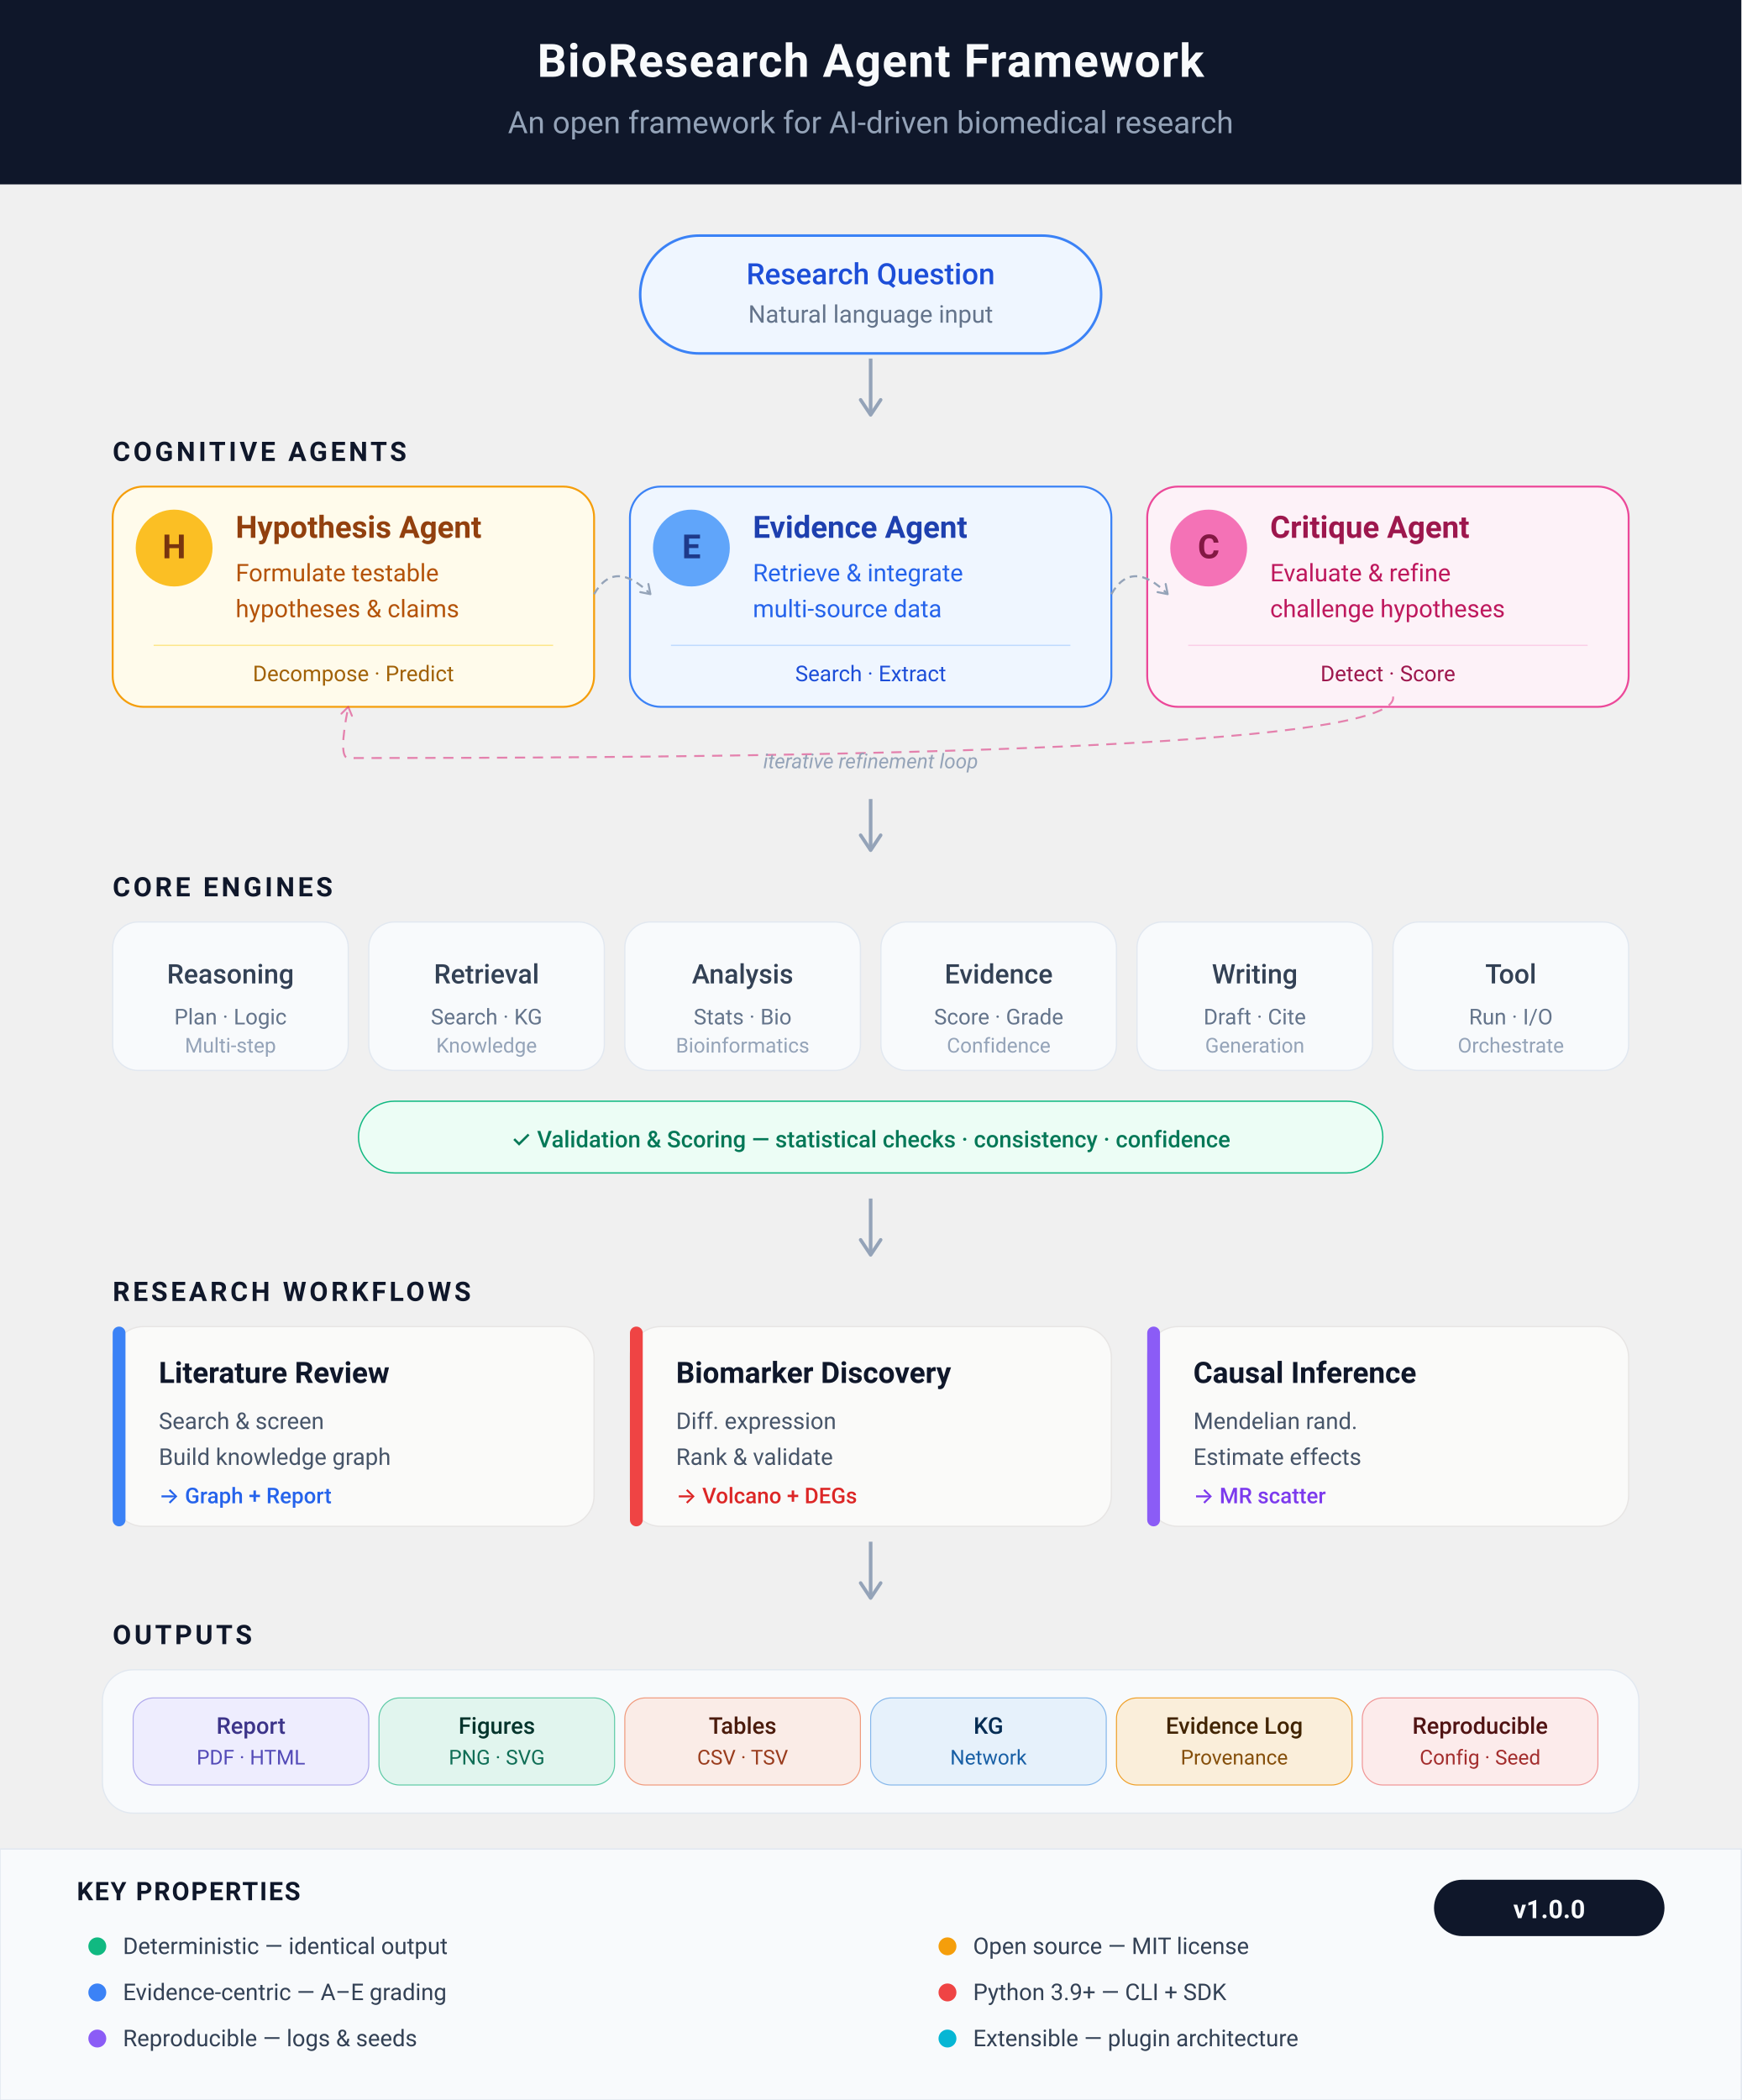
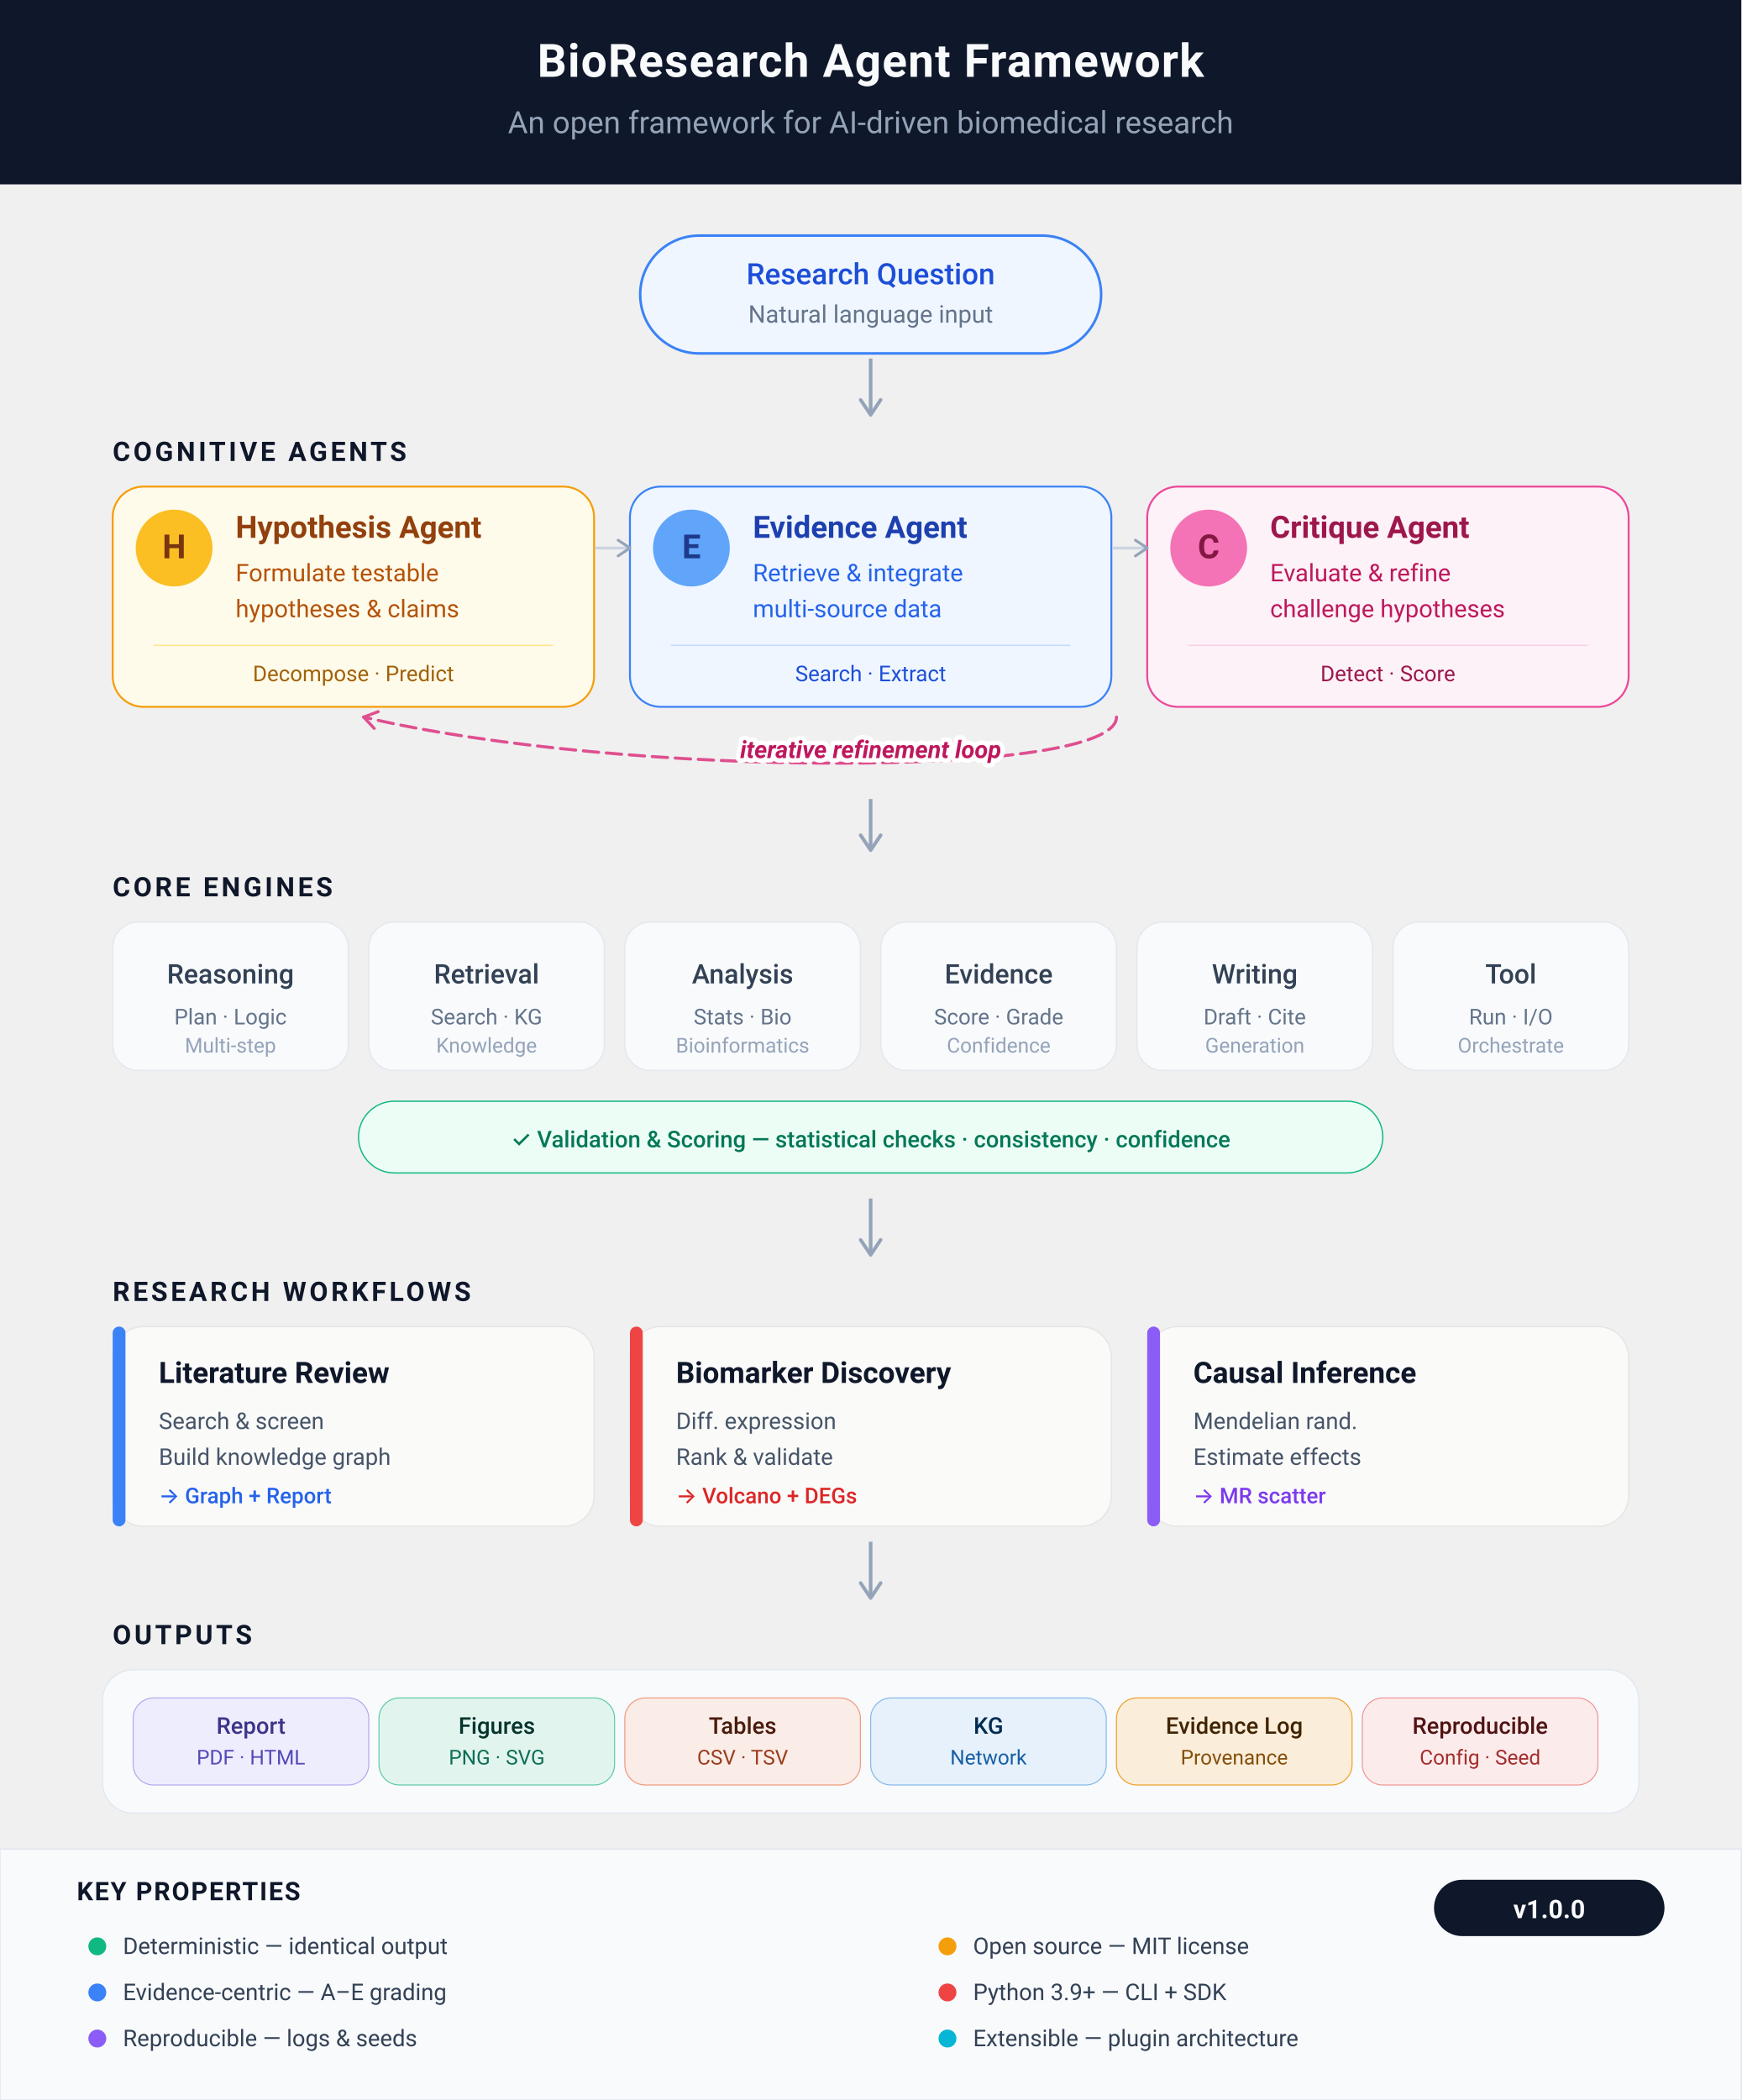
<svg xmlns="http://www.w3.org/2000/svg" viewBox="0 0 680 820" role="img" style="background:#ffffff;font-family:-apple-system,'SF Pro Display','Segoe UI',Roboto,sans-serif">
  <defs>
    <marker id="ar" viewBox="0 0 10 10" refX="8" refY="5" markerWidth="7" markerHeight="7" orient="auto">
      <path d="M2 1L8 5L2 9" fill="none" stroke="#94A3B8" stroke-width="1.4" stroke-linecap="round" stroke-linejoin="round" />
    </marker>
    <marker id="ard" viewBox="0 0 10 10" refX="8" refY="5" markerWidth="7" markerHeight="7" orient="auto">
      <path d="M2 1L8 5L2 9" fill="none" stroke="#DB2777" stroke-width="1.4" stroke-linecap="round" stroke-linejoin="round" />
    </marker>
    <linearGradient id="hd" x1="0" y1="0" x2="680" y2="0">
      <stop offset="0" stop-color="#0F172A" />
      <stop offset="1" stop-color="#1E293B" />
    </linearGradient>
  </defs>
  <rect x="0" y="0" width="680" height="72" fill="url(#hd)" />
  <text x="340" y="30" text-anchor="middle" fill="#F8FAFC" font-size="18" font-weight="600" letter-spacing="0.4">BioResearch Agent Framework</text>
  <text x="340" y="52" text-anchor="middle" fill="#94A3B8" font-size="12">An open framework for AI-driven biomedical research</text>
  <g transform="translate(250,92)">
    <rect x="0" y="0" width="180" height="46" rx="23" fill="#EFF6FF" stroke="#3B82F6" stroke-width="1" />
    <text x="90" y="19" text-anchor="middle" fill="#1D4ED8" font-size="11.5" font-weight="500">Research Question</text>
    <text x="90" y="34" text-anchor="middle" fill="#64748B" font-size="9.5">Natural language input</text>
  </g>
  <line x1="340" y1="140" x2="340" y2="162" stroke="#94A3B8" stroke-width="1.4" marker-end="url(#ar)" />
  <text x="44" y="180" fill="#0F172A" font-size="10.5" font-weight="600" letter-spacing="1.2">COGNITIVE AGENTS</text>
  <g transform="translate(44,190)">
    <rect x="0" y="0" width="188" height="86" rx="12" fill="#FFFBEB" stroke="#F59E0B" stroke-width="0.75" />
    <circle cx="24" cy="24" r="15" fill="#FBBF24" />
    <text x="24" y="28" text-anchor="middle" fill="#78350F" font-size="13" font-weight="600">H</text>
    <text x="48" y="20" fill="#92400E" font-size="12" font-weight="600">Hypothesis Agent</text>
    <text x="48" y="37" fill="#B45309" font-size="9.5">Formulate testable</text>
    <text x="48" y="51" fill="#B45309" font-size="9.5">hypotheses &amp; claims</text>
    <line x1="16" y1="62" x2="172" y2="62" stroke="#FDE68A" stroke-width="0.5" />
    <text x="94" y="76" text-anchor="middle" fill="#A16207" font-size="8.5">Decompose · Predict</text>
  </g>
  <g transform="translate(246,190)">
    <rect x="0" y="0" width="188" height="86" rx="12" fill="#EFF6FF" stroke="#3B82F6" stroke-width="0.75" />
    <circle cx="24" cy="24" r="15" fill="#60A5FA" />
    <text x="24" y="28" text-anchor="middle" fill="#1E3A8A" font-size="13" font-weight="600">E</text>
    <text x="48" y="20" fill="#1E40AF" font-size="12" font-weight="600">Evidence Agent</text>
    <text x="48" y="37" fill="#2563EB" font-size="9.5">Retrieve &amp; integrate</text>
    <text x="48" y="51" fill="#2563EB" font-size="9.5">multi-source data</text>
    <line x1="16" y1="62" x2="172" y2="62" stroke="#BFDBFE" stroke-width="0.5" />
    <text x="94" y="76" text-anchor="middle" fill="#1D4ED8" font-size="8.5">Search · Extract</text>
  </g>
  <g transform="translate(448,190)">
    <rect x="0" y="0" width="188" height="86" rx="12" fill="#FDF2F8" stroke="#EC4899" stroke-width="0.75" />
    <circle cx="24" cy="24" r="15" fill="#F472B6" />
    <text x="24" y="28" text-anchor="middle" fill="#831843" font-size="13" font-weight="600">C</text>
    <text x="48" y="20" fill="#9D174D" font-size="12" font-weight="600">Critique Agent</text>
    <text x="48" y="37" fill="#BE185D" font-size="9.5">Evaluate &amp; refine</text>
    <text x="48" y="51" fill="#BE185D" font-size="9.5">challenge hypotheses</text>
    <line x1="16" y1="62" x2="172" y2="62" stroke="#FBCFE8" stroke-width="0.5" />
    <text x="94" y="76" text-anchor="middle" fill="#9D174D" font-size="8.5">Detect · Score</text>
  </g>
-   <path d="M232,232 Q240,218 254,232" fill="none" stroke="#94A3B8" stroke-width="0.8" stroke-dasharray="3,2" marker-end="url(#ar)" />
-   <path d="M434,232 Q442,218 456,232" fill="none" stroke="#94A3B8" stroke-width="0.8" stroke-dasharray="3,2" marker-end="url(#ar)" />
-   <path d="M544,272 Q548,296 136,296 Q132,296 136,276" fill="none" stroke="#DB2777" stroke-width="0.75" stroke-dasharray="4,3" marker-end="url(#ard)" opacity="0.55" />
-   <text x="340" y="300" text-anchor="middle" fill="#94A3B8" font-size="8" font-style="italic">iterative refinement loop</text>
+   <path d="M233,214 L246,214" fill="none" stroke="#CBD5E1" stroke-width="1.1" stroke-linecap="round" marker-end="url(#ar)" />
+   <path d="M435,214 L448,214" fill="none" stroke="#CBD5E1" stroke-width="1.1" stroke-linecap="round" marker-end="url(#ar)" />
+   <path d="M436,280 C436,304 244,304 142,280" fill="none" stroke="#DB2777" stroke-width="1.2" stroke-dasharray="6,3" stroke-linecap="round" marker-end="url(#ard)" opacity="0.8" />
+   <text x="340" y="296" text-anchor="middle" fill="#BE185D" font-size="9.5" font-weight="600" font-style="italic" paint-order="stroke" stroke="#ffffff" stroke-width="3.5" stroke-linejoin="round">iterative refinement loop</text>
  <line x1="340" y1="312" x2="340" y2="332" stroke="#94A3B8" stroke-width="1.4" marker-end="url(#ar)" />
  <text x="44" y="350" fill="#0F172A" font-size="10.5" font-weight="600" letter-spacing="1.2">CORE ENGINES</text>
  <g transform="translate(44,360)">
    <rect x="0" y="0" width="92" height="58" rx="10" fill="#F8FAFC" stroke="#E2E8F0" stroke-width="0.5" />
    <text x="46" y="24" text-anchor="middle" fill="#334155" font-size="10.5" font-weight="500">Reasoning</text>
    <text x="46" y="40" text-anchor="middle" fill="#64748B" font-size="8.5">Plan · Logic</text>
    <text x="46" y="51" text-anchor="middle" fill="#94A3B8" font-size="8">Multi-step</text>
  </g>
  <g transform="translate(144,360)">
    <rect x="0" y="0" width="92" height="58" rx="10" fill="#F8FAFC" stroke="#E2E8F0" stroke-width="0.5" />
    <text x="46" y="24" text-anchor="middle" fill="#334155" font-size="10.5" font-weight="500">Retrieval</text>
    <text x="46" y="40" text-anchor="middle" fill="#64748B" font-size="8.5">Search · KG</text>
    <text x="46" y="51" text-anchor="middle" fill="#94A3B8" font-size="8">Knowledge</text>
  </g>
  <g transform="translate(244,360)">
    <rect x="0" y="0" width="92" height="58" rx="10" fill="#F8FAFC" stroke="#E2E8F0" stroke-width="0.5" />
    <text x="46" y="24" text-anchor="middle" fill="#334155" font-size="10.5" font-weight="500">Analysis</text>
    <text x="46" y="40" text-anchor="middle" fill="#64748B" font-size="8.5">Stats · Bio</text>
    <text x="46" y="51" text-anchor="middle" fill="#94A3B8" font-size="8">Bioinformatics</text>
  </g>
  <g transform="translate(344,360)">
    <rect x="0" y="0" width="92" height="58" rx="10" fill="#F8FAFC" stroke="#E2E8F0" stroke-width="0.5" />
    <text x="46" y="24" text-anchor="middle" fill="#334155" font-size="10.5" font-weight="500">Evidence</text>
    <text x="46" y="40" text-anchor="middle" fill="#64748B" font-size="8.5">Score · Grade</text>
    <text x="46" y="51" text-anchor="middle" fill="#94A3B8" font-size="8">Confidence</text>
  </g>
  <g transform="translate(444,360)">
    <rect x="0" y="0" width="92" height="58" rx="10" fill="#F8FAFC" stroke="#E2E8F0" stroke-width="0.5" />
    <text x="46" y="24" text-anchor="middle" fill="#334155" font-size="10.5" font-weight="500">Writing</text>
    <text x="46" y="40" text-anchor="middle" fill="#64748B" font-size="8.5">Draft · Cite</text>
    <text x="46" y="51" text-anchor="middle" fill="#94A3B8" font-size="8">Generation</text>
  </g>
  <g transform="translate(544,360)">
    <rect x="0" y="0" width="92" height="58" rx="10" fill="#F8FAFC" stroke="#E2E8F0" stroke-width="0.5" />
    <text x="46" y="24" text-anchor="middle" fill="#334155" font-size="10.5" font-weight="500">Tool</text>
    <text x="46" y="40" text-anchor="middle" fill="#64748B" font-size="8.5">Run · I/O</text>
    <text x="46" y="51" text-anchor="middle" fill="#94A3B8" font-size="8">Orchestrate</text>
  </g>
  <g transform="translate(140,430)">
    <rect x="0" y="0" width="400" height="28" rx="14" fill="#ECFDF5" stroke="#10B981" stroke-width="0.5" />
    <text x="200" y="18" text-anchor="middle" fill="#047857" font-size="9" font-weight="500">✓ Validation &amp; Scoring — statistical checks · consistency · confidence</text>
  </g>
  <line x1="340" y1="468" x2="340" y2="490" stroke="#94A3B8" stroke-width="1.4" marker-end="url(#ar)" />
  <text x="44" y="508" fill="#0F172A" font-size="10.5" font-weight="600" letter-spacing="1.2">RESEARCH WORKFLOWS</text>
  <g transform="translate(44,518)">
    <rect x="0" y="0" width="188" height="78" rx="12" fill="#FAFAF9" stroke="#E7E5E4" stroke-width="0.5" />
    <rect x="0" y="0" width="5" height="78" rx="2.5" fill="#3B82F6" />
    <text x="18" y="22" fill="#0F172A" font-size="11.5" font-weight="600">Literature Review</text>
    <text x="18" y="40" fill="#475569" font-size="9">Search &amp; screen</text>
    <text x="18" y="54" fill="#475569" font-size="9">Build knowledge graph</text>
    <text x="18" y="69" fill="#2563EB" font-size="8.5" font-weight="500">→ Graph + Report</text>
  </g>
  <g transform="translate(246,518)">
    <rect x="0" y="0" width="188" height="78" rx="12" fill="#FAFAF9" stroke="#E7E5E4" stroke-width="0.5" />
    <rect x="0" y="0" width="5" height="78" rx="2.5" fill="#EF4444" />
    <text x="18" y="22" fill="#0F172A" font-size="11.5" font-weight="600">Biomarker Discovery</text>
    <text x="18" y="40" fill="#475569" font-size="9">Diff. expression</text>
    <text x="18" y="54" fill="#475569" font-size="9">Rank &amp; validate</text>
    <text x="18" y="69" fill="#DC2626" font-size="8.5" font-weight="500">→ Volcano + DEGs</text>
  </g>
  <g transform="translate(448,518)">
    <rect x="0" y="0" width="188" height="78" rx="12" fill="#FAFAF9" stroke="#E7E5E4" stroke-width="0.5" />
    <rect x="0" y="0" width="5" height="78" rx="2.5" fill="#8B5CF6" />
    <text x="18" y="22" fill="#0F172A" font-size="11.5" font-weight="600">Causal Inference</text>
    <text x="18" y="40" fill="#475569" font-size="9">Mendelian rand.</text>
    <text x="18" y="54" fill="#475569" font-size="9">Estimate effects</text>
    <text x="18" y="69" fill="#7C3AED" font-size="8.5" font-weight="500">→ MR scatter</text>
  </g>
  <line x1="340" y1="602" x2="340" y2="624" stroke="#94A3B8" stroke-width="1.4" marker-end="url(#ar)" />
  <text x="44" y="642" fill="#0F172A" font-size="10.5" font-weight="600" letter-spacing="1.2">OUTPUTS</text>
  <g transform="translate(40,652)">
    <rect x="0" y="0" width="600" height="56" rx="12" fill="#F8FAFC" stroke="#E2E8F0" stroke-width="0.5" />
    <g transform="translate(12,11)">
      <rect x="0" y="0" width="92" height="34" rx="8" fill="#EEEDFE" stroke="#AFA9EC" stroke-width="0.4" />
      <text x="46" y="14" text-anchor="middle" fill="#3C3489" font-size="9" font-weight="500">Report</text>
      <text x="46" y="26" text-anchor="middle" fill="#534AB7" font-size="8">PDF · HTML</text>
    </g>
    <g transform="translate(108,11)">
      <rect x="0" y="0" width="92" height="34" rx="8" fill="#E1F5EE" stroke="#5DCAA5" stroke-width="0.4" />
      <text x="46" y="14" text-anchor="middle" fill="#04342C" font-size="9" font-weight="500">Figures</text>
      <text x="46" y="26" text-anchor="middle" fill="#0F6E56" font-size="8">PNG · SVG</text>
    </g>
    <g transform="translate(204,11)">
      <rect x="0" y="0" width="92" height="34" rx="8" fill="#FAECE7" stroke="#F0997B" stroke-width="0.4" />
      <text x="46" y="14" text-anchor="middle" fill="#4A1B0C" font-size="9" font-weight="500">Tables</text>
      <text x="46" y="26" text-anchor="middle" fill="#993C1D" font-size="8">CSV · TSV</text>
    </g>
    <g transform="translate(300,11)">
      <rect x="0" y="0" width="92" height="34" rx="8" fill="#E6F1FB" stroke="#85B7EB" stroke-width="0.4" />
      <text x="46" y="14" text-anchor="middle" fill="#042C53" font-size="9" font-weight="500">KG</text>
      <text x="46" y="26" text-anchor="middle" fill="#185FA5" font-size="8">Network</text>
    </g>
    <g transform="translate(396,11)">
      <rect x="0" y="0" width="92" height="34" rx="8" fill="#FAEEDA" stroke="#EF9F27" stroke-width="0.4" />
      <text x="46" y="14" text-anchor="middle" fill="#412402" font-size="9" font-weight="500">Evidence Log</text>
      <text x="46" y="26" text-anchor="middle" fill="#854F0B" font-size="8">Provenance</text>
    </g>
    <g transform="translate(492,11)">
      <rect x="0" y="0" width="92" height="34" rx="8" fill="#FCEBEB" stroke="#F09595" stroke-width="0.4" />
      <text x="46" y="14" text-anchor="middle" fill="#501313" font-size="9" font-weight="500">Reproducible</text>
      <text x="46" y="26" text-anchor="middle" fill="#A32D2D" font-size="8">Config · Seed</text>
    </g>
  </g>
  <rect x="0" y="722" width="680" height="98" fill="#F8FAFC" stroke="#E2E8F0" stroke-width="0.5" />
  <text x="30" y="742" fill="#0F172A" font-size="10" font-weight="600" letter-spacing="0.6">KEY PROPERTIES</text>
  <circle cx="38" cy="760" r="3.5" fill="#10B981" />
  <text x="48" y="763" fill="#334155" font-size="9">Deterministic — identical output</text>
  <circle cx="38" cy="778" r="3.5" fill="#3B82F6" />
  <text x="48" y="781" fill="#334155" font-size="9">Evidence-centric — A–E grading</text>
  <circle cx="38" cy="796" r="3.5" fill="#8B5CF6" />
  <text x="48" y="799" fill="#334155" font-size="9">Reproducible — logs &amp; seeds</text>
  <circle cx="370" cy="760" r="3.5" fill="#F59E0B" />
  <text x="380" y="763" fill="#334155" font-size="9">Open source — MIT license</text>
  <circle cx="370" cy="778" r="3.5" fill="#EF4444" />
  <text x="380" y="781" fill="#334155" font-size="9">Python 3.9+ — CLI + SDK</text>
  <circle cx="370" cy="796" r="3.5" fill="#06B6D4" />
  <text x="380" y="799" fill="#334155" font-size="9">Extensible — plugin architecture</text>
  <g transform="translate(560,734)">
    <rect x="0" y="0" width="90" height="22" rx="11" fill="#0F172A" />
    <text x="45" y="15" text-anchor="middle" fill="#F8FAFC" font-size="10" font-weight="600">v1.0.0</text>
  </g>
</svg>
